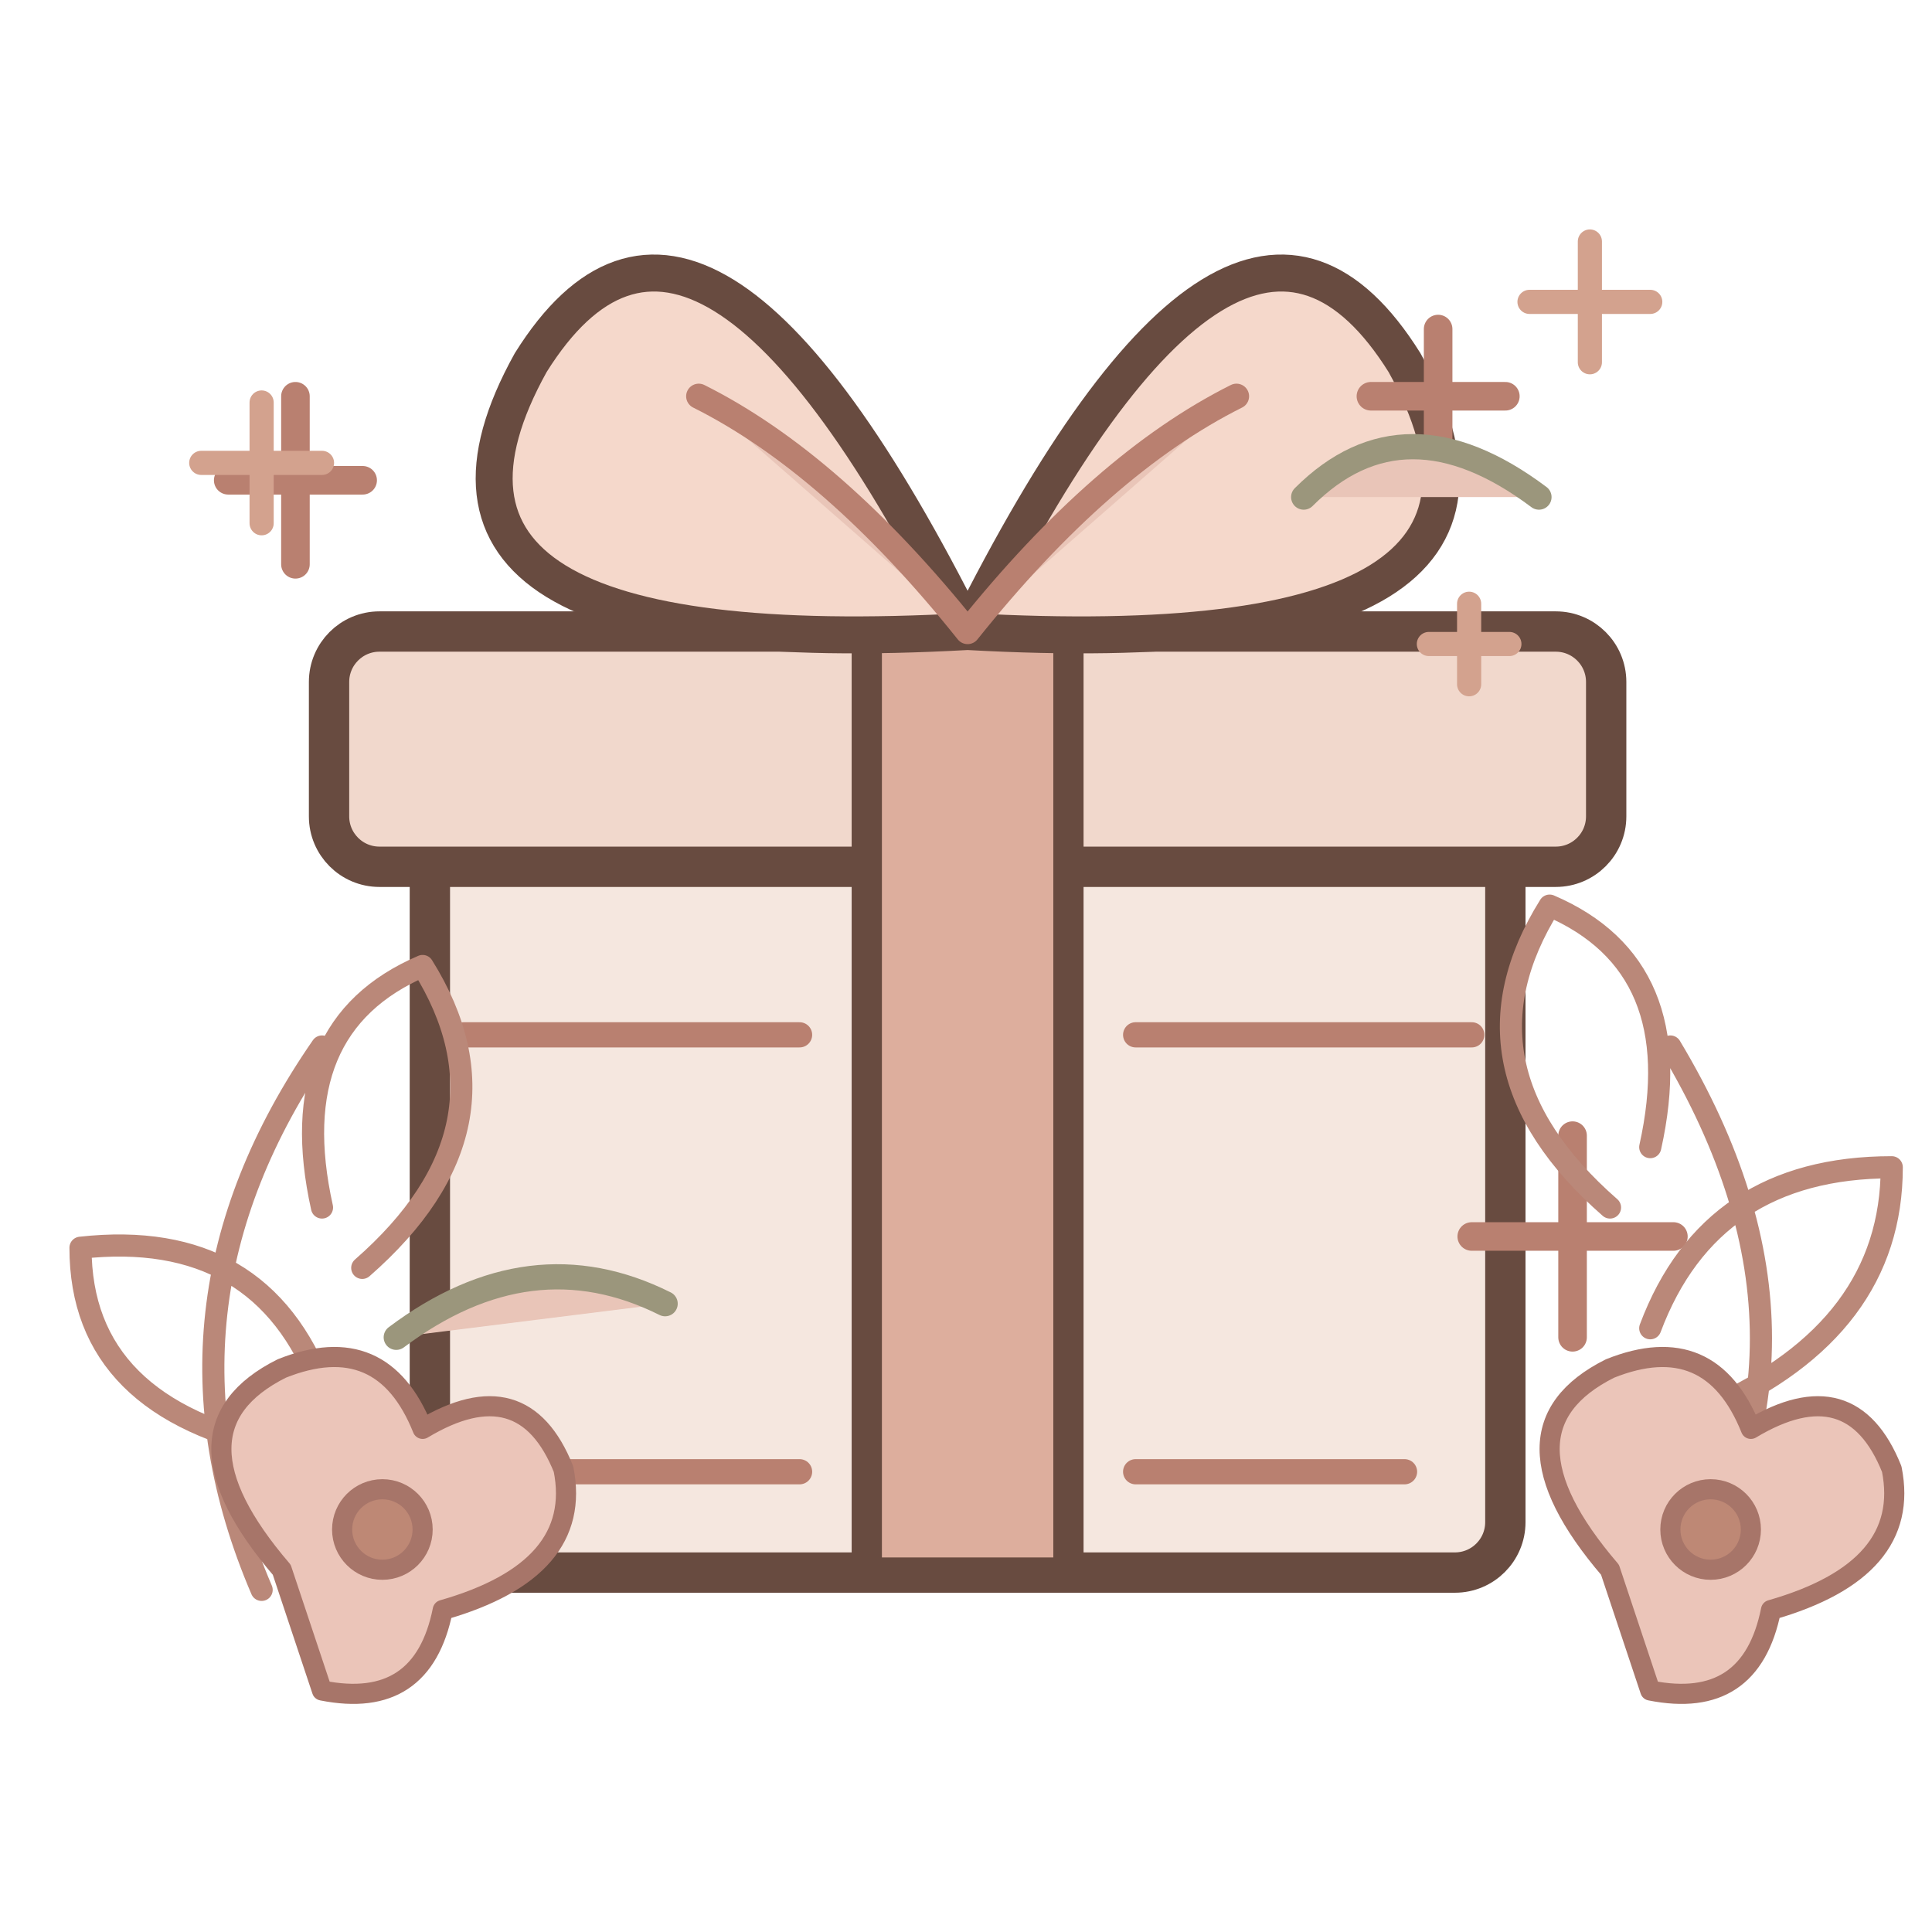
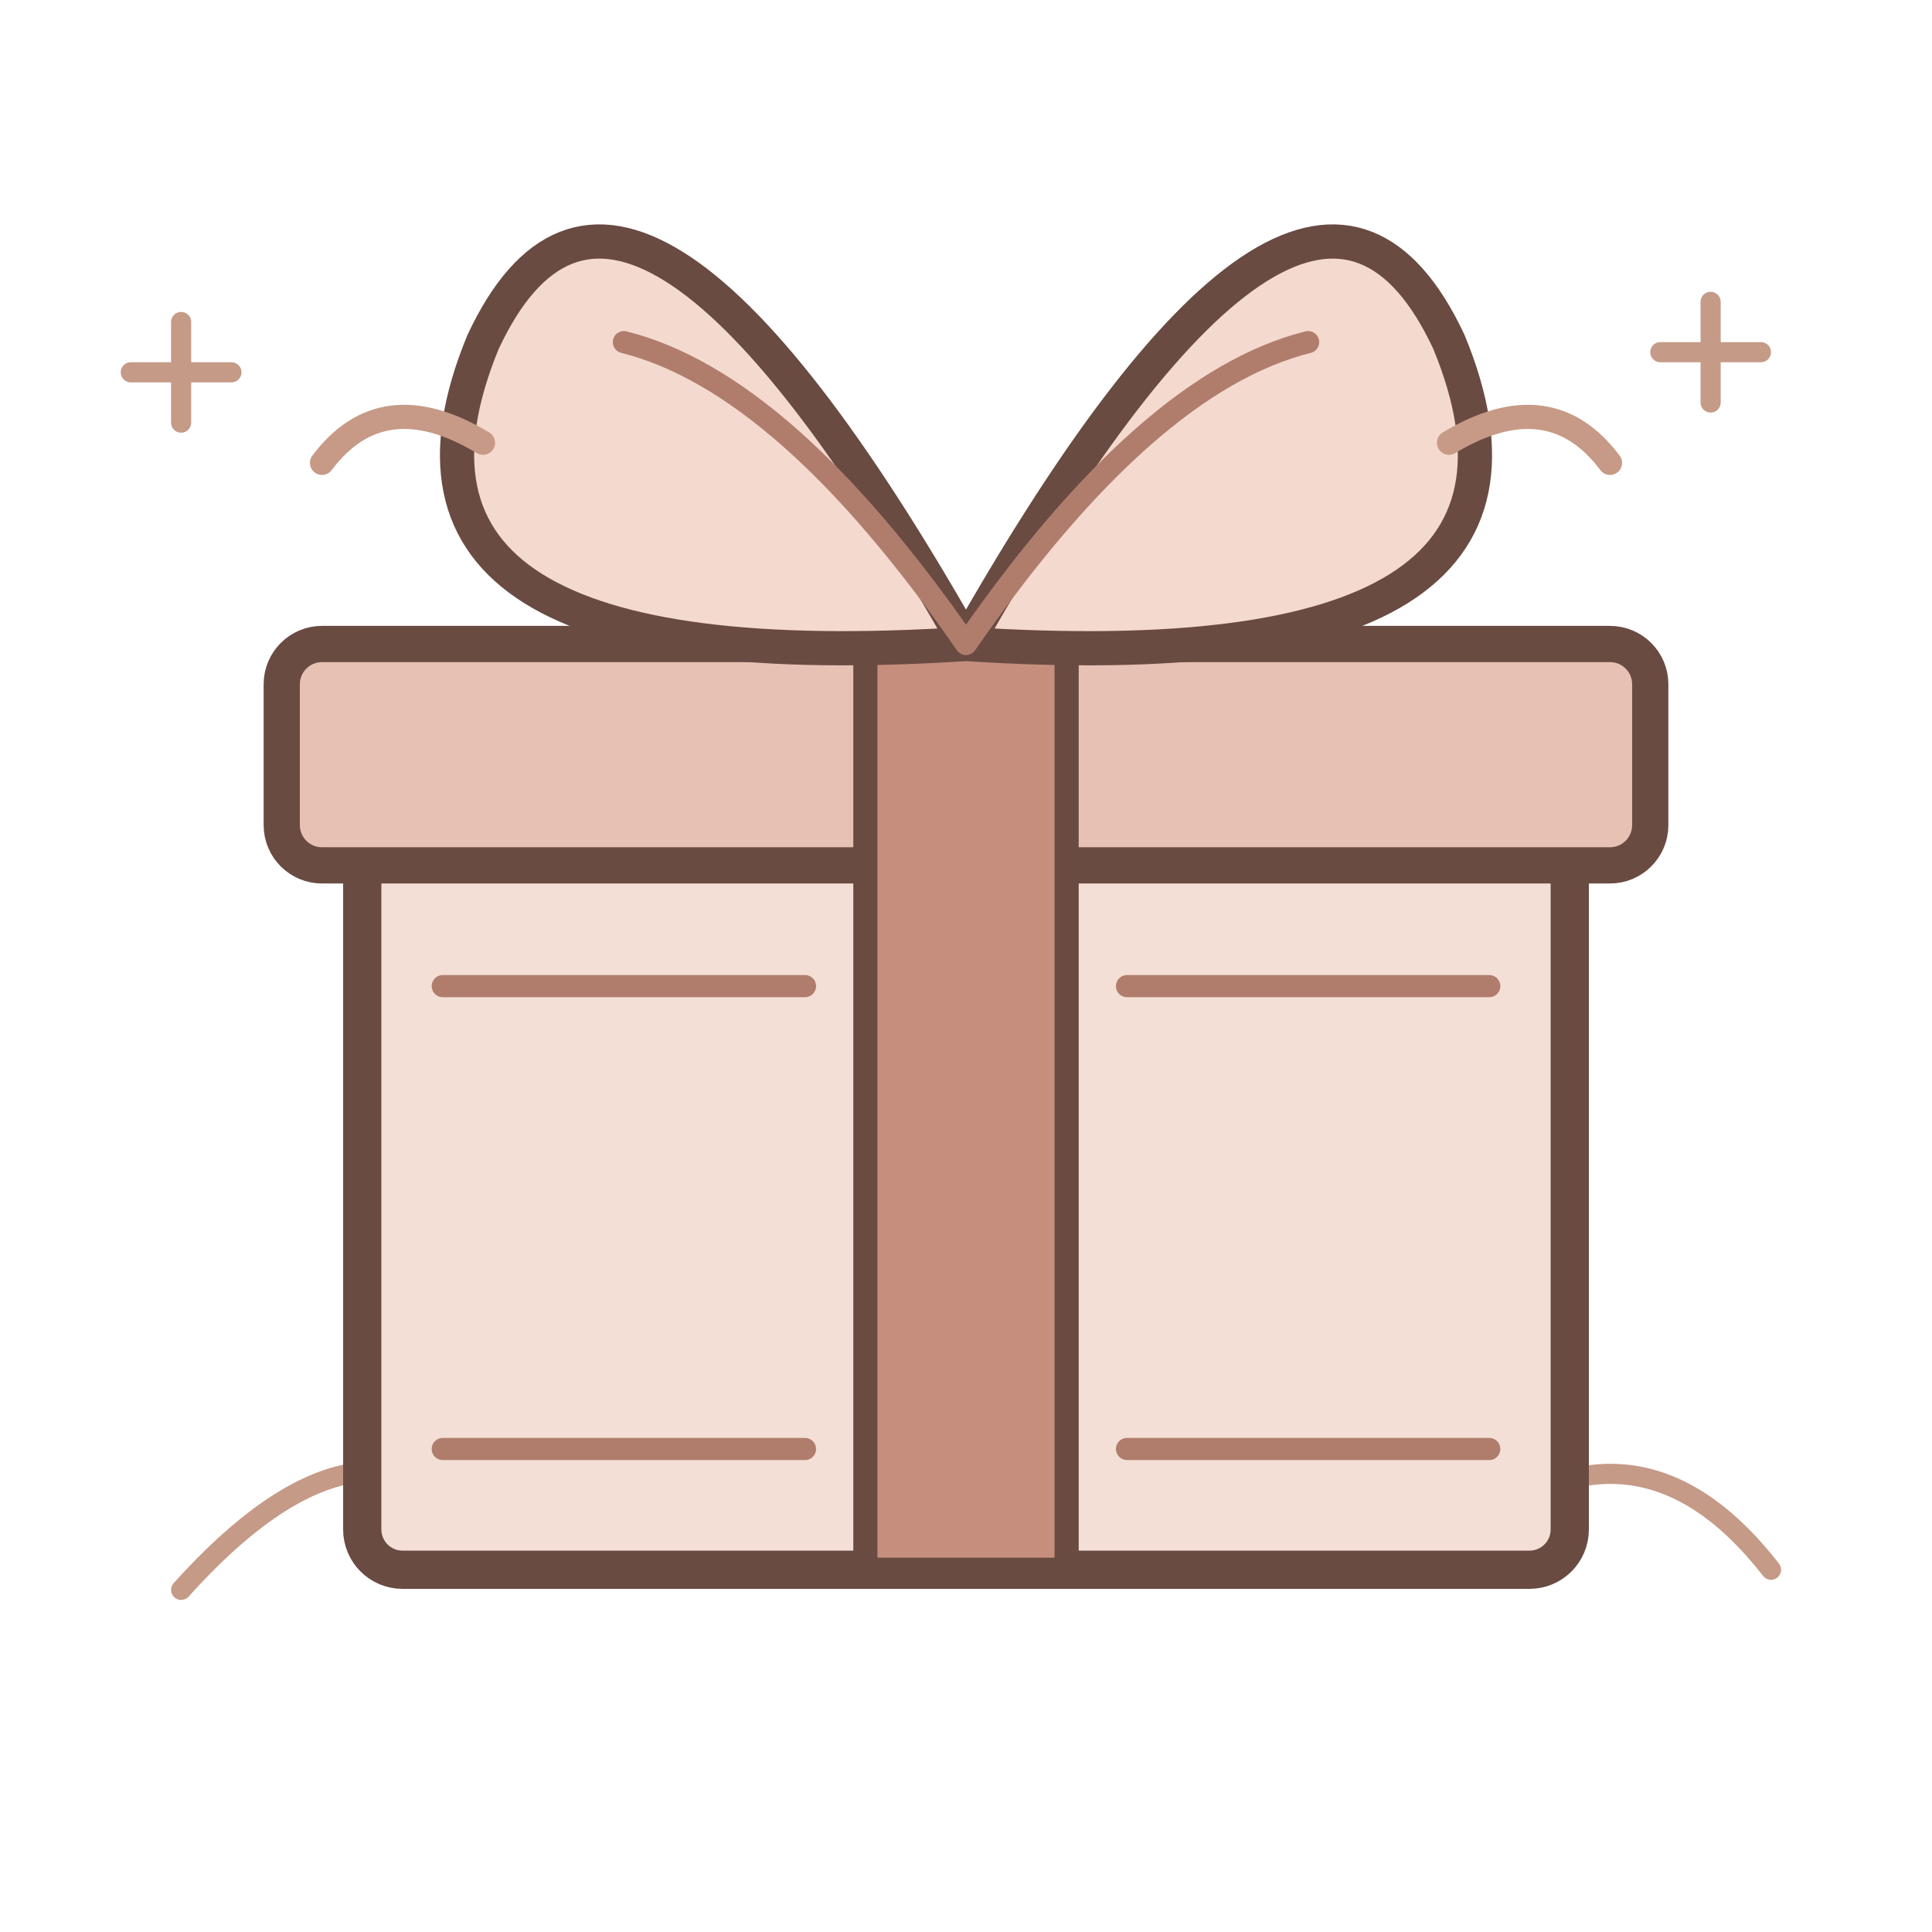
<svg xmlns="http://www.w3.org/2000/svg" viewBox="0 0 96 96" fill="none" stroke-linecap="round" stroke-linejoin="round">
-   <g transform="translate(8 8) scale(1.67)">
-     <g fill="#E9C5B8" stroke="#684B42" stroke-width="1.2">
-       <rect x="8" y="20" width="32" height="22" rx="1.5" fill="#F5E7DF" stroke="#684B40" stroke-width="1.2" />
-       <rect x="5" y="14" width="38" height="7" rx="1.5" fill="#F1D8CC" stroke="#684B40" stroke-width="1.2" />
-       <path d="M21 14h6v28h-6z" fill="#DDAE9D" stroke="#684B40" stroke-width=".9" />
-       <path d="M24 14Q6 15 11 6q5-8 13 8 8-16 13-8 5 9-13 8z" fill="#F5D8CB" stroke="#684B40" stroke-width="1.1" />
-       <path d="M24 14q-4-5-8-7m8 7q4-5 8-7M9 26h10m10 0h10M11 39h8m10 0h8" stroke="#B98070" stroke-width=".75" />
-       <path d="M4 7v5M2 9.5h4M42 29v6m-3-3h6M38 5v4m-2-2h4" stroke="#B98070" stroke-width=".85" />
-       <path d="M7 35q4-3 8-1m26-24q-4-3-7 0" stroke="#9B967C" stroke-width=".75" />
-     </g>
+   <g fill="none" stroke="#C59A87" stroke-width="1" stroke-linecap="round">
+     <path d="M9 79q9-10 15-3M72 77q9-8 16 1M9 16v5m-2.5-2.5h5M85 15v5m-2.5-2.5h5" />
  </g>
-   <g fill="none" stroke="#BA8879" stroke-width="1.1" stroke-linecap="round">
-     <path d="M13 79q-6-14 3-27m-2 20q-10-2-10-10 9-1 12 7m0-9q-2-9 5-12 5 8-3 15M83 80q9-13 0-28m2 18q9-4 9-12-9 0-12 8m0-9q2-9-5-12-5 8 3 15" />
-   </g>
-   <g fill="#EBC5B9" stroke="#A77569" stroke-width="1">
-     <path d="M14 78q-6-7 0-10 5-2 7 3 5-3 7 2 1 5-6 7-1 5-6 4z" />
-     <circle cx="19" cy="76" r="2" fill="#BE8875" />
-     <path d="M80 78q-6-7 0-10 5-2 7 3 5-3 7 2 1 5-6 7-1 5-6 4z" />
-     <circle cx="85" cy="76" r="2" fill="#BE8875" />
-   </g>
-   <g stroke="#D3A28E" stroke-width="1.2" stroke-linecap="round">
-     <path d="M13 20v6m-3-3h6M79 12v6m-3-3h6M73 30v4m-2-2h4" />
-   </g>
+   <rect x="18" y="40" width="60" height="38" rx="2" fill="#F3DFD5" stroke="#694B42" stroke-width="1.9" />
+   <rect x="14" y="32" width="68" height="11" rx="2" fill="#E7C1B3" stroke="#694B42" stroke-width="1.8" />
+   <path d="M43 32h10v46H43z" fill="#C68F7D" stroke="#694B42" stroke-width="1.2" />
+   <path d="M48 32Q17 34 24 17q7-15 24 15 17-30 24-15 7 17-24 15z" fill="#F4D9CE" stroke="#694B42" stroke-width="1.7" />
+   <path d="M48 32q-9-13-17-15m17 15q9-13 17-15M22 49h18m16 0h18M22 72h18m16 0h18" stroke="#B07D6D" stroke-width="1.1" />
+   <path d="M24 22q-5-3-8 1m56-1q5-3 8 1" stroke="#C69A86" stroke-width="1.2" />
</svg>
